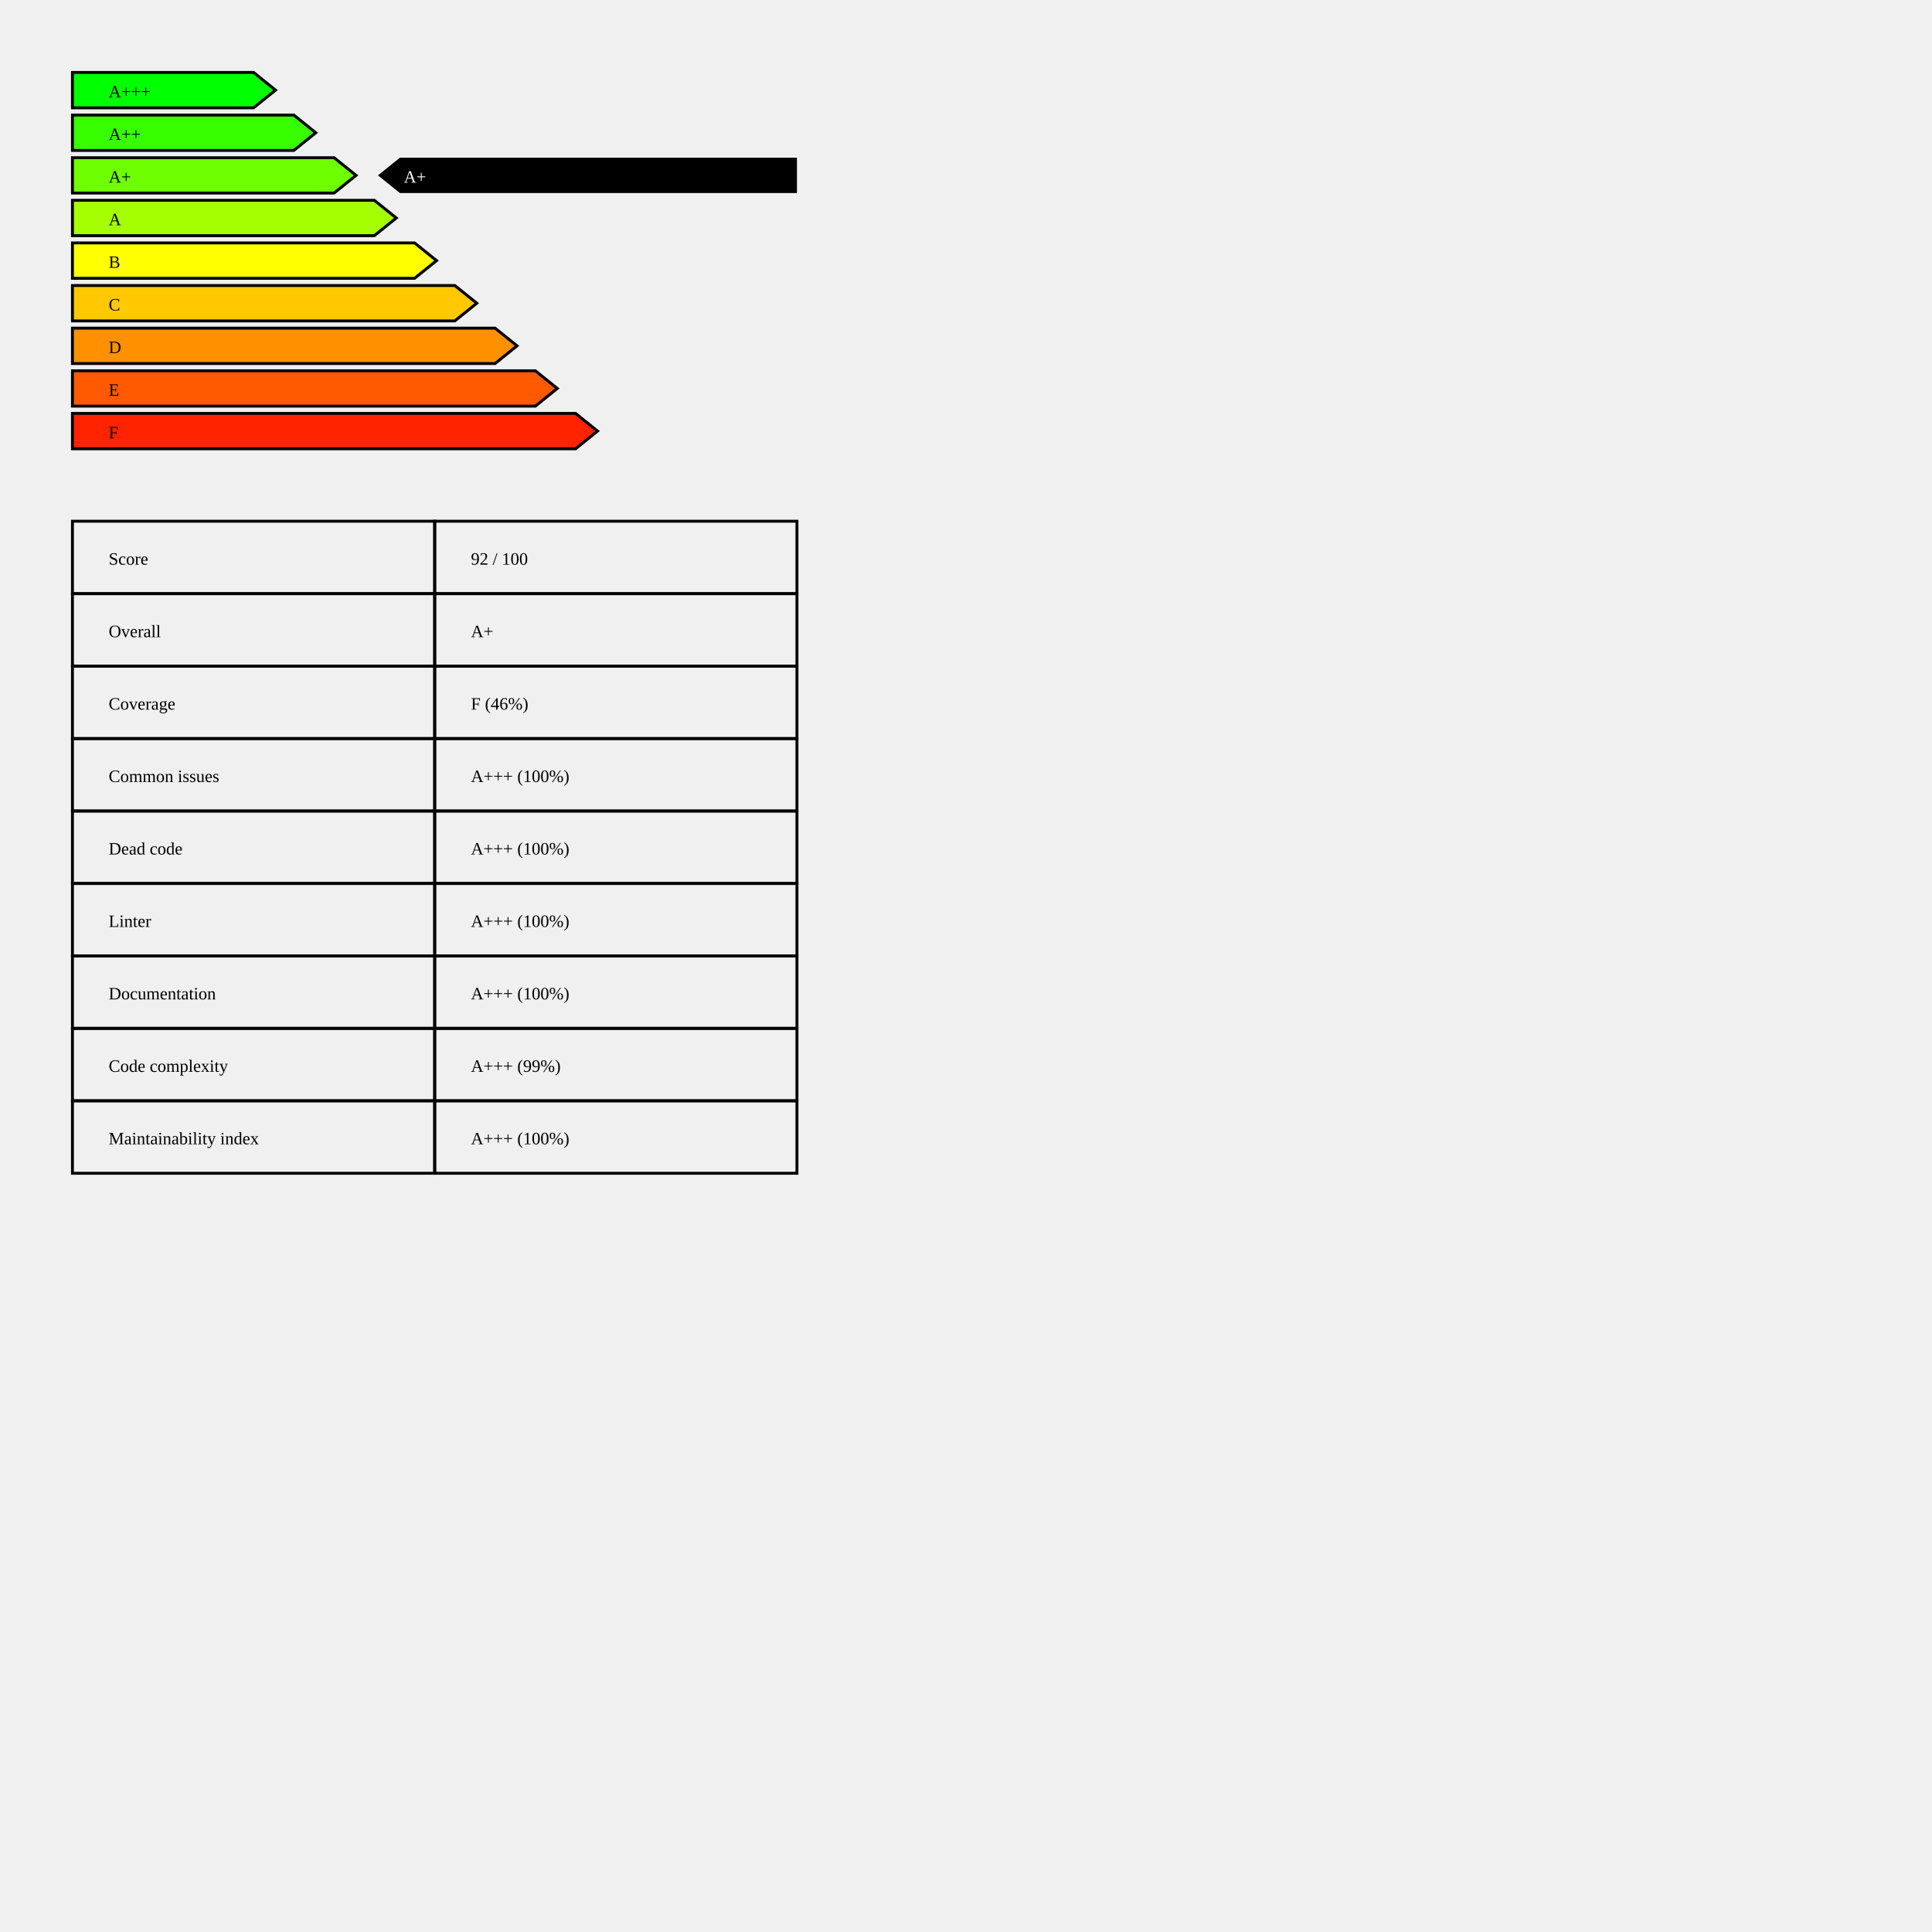
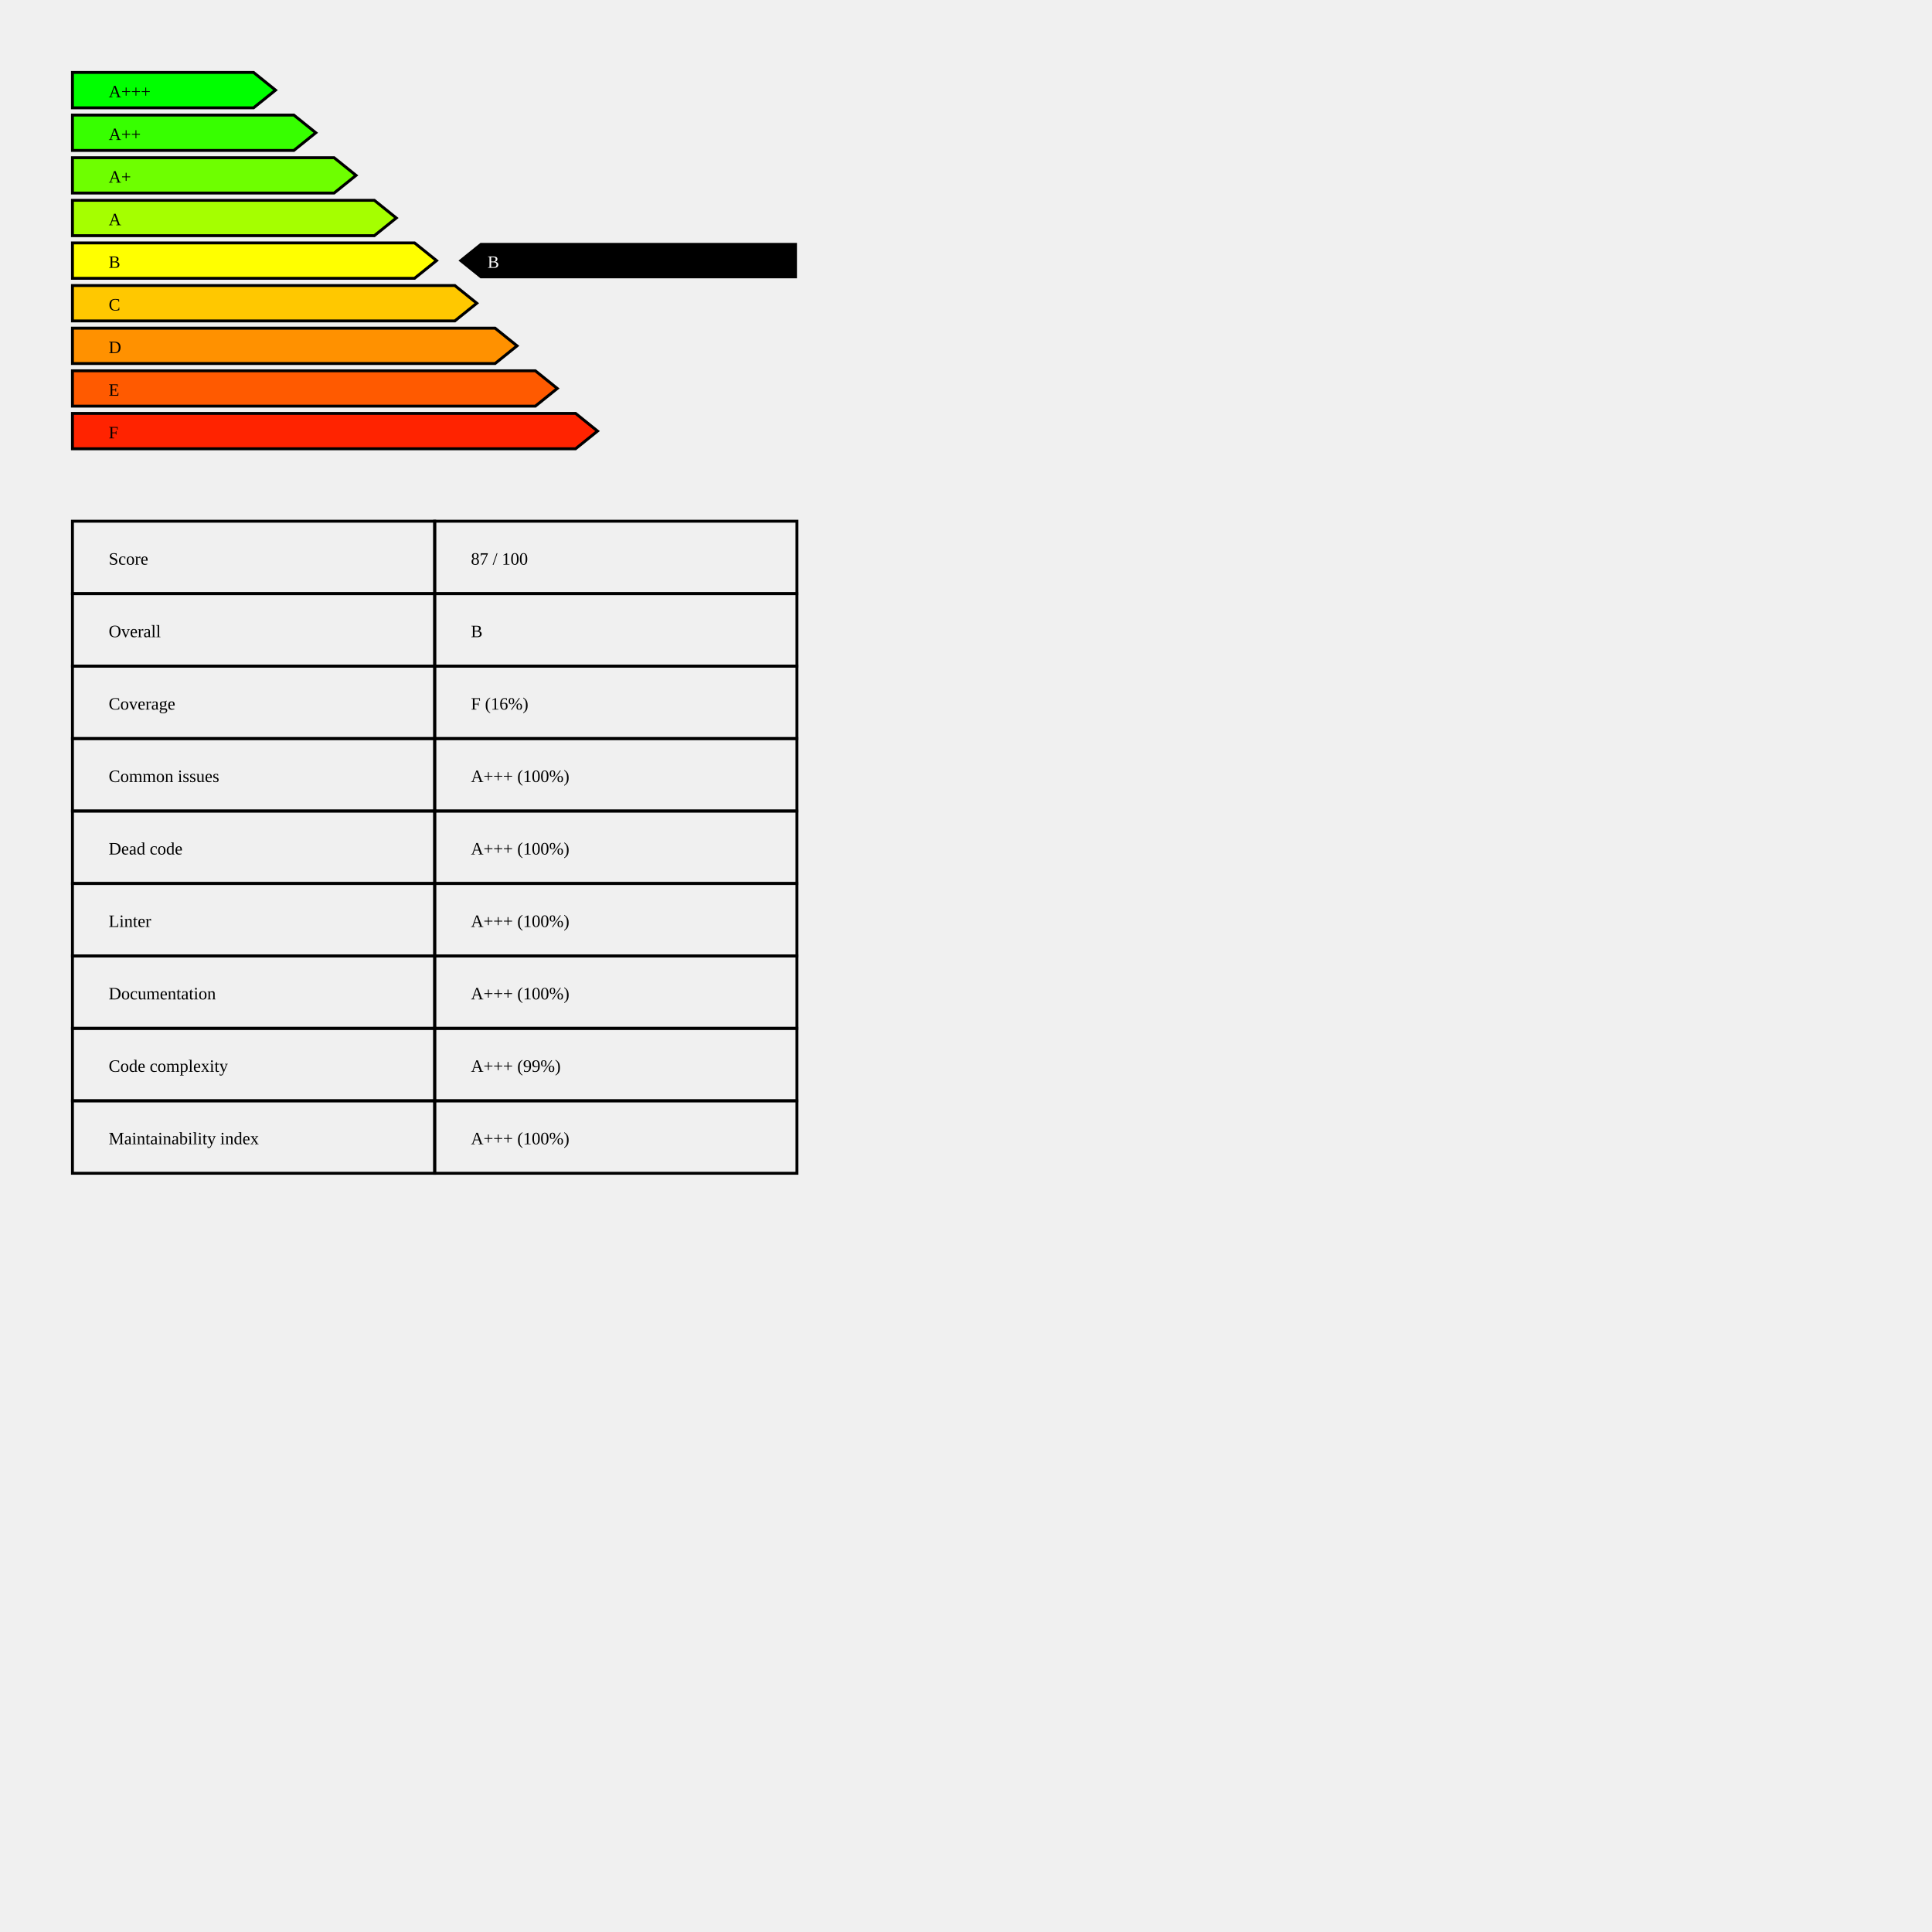
<svg xmlns="http://www.w3.org/2000/svg" baseProfile="full" height="1000pt" version="1.1" width="1000pt">
  <defs />
  <polygon points="50,50.0 175.0,50.0 190.152,62.206 175.0,74.412 50,74.412 50,50.0" style="fill:rgb(0 255 0);stroke:black;stroke-width:2;" />
  <text x="75.0" y="67.206">A+++</text>
  <polygon points="50,79.412 202.778,79.412 217.929,91.618 202.778,103.824 50,103.824 50,79.412" style="fill:rgb(55 255 0);stroke:black;stroke-width:2;" />
  <text x="75.0" y="96.618">A++</text>
  <polygon points="50,108.824 230.556,108.824 245.707,121.029 230.556,133.235 50,133.235 50,108.824" style="fill:rgb(110 255 0);stroke:black;stroke-width:2;" />
  <text x="75.0" y="126.029">A+</text>
  <polygon points="50,138.235 258.333,138.235 273.485,150.441 258.333,162.647 50,162.647 50,138.235" style="fill:rgb(165 255 0);stroke:black;stroke-width:2;" />
  <text x="75.0" y="155.441">A</text>
  <polygon points="50,167.647 286.111,167.647 301.263,179.853 286.111,192.059 50,192.059 50,167.647" style="fill:rgb(255 255 0);stroke:black;stroke-width:2;" />
  <text x="75.0" y="184.853">B</text>
  <polygon points="50,197.059 313.889,197.059 329.04,209.265 313.889,221.471 50,221.471 50,197.059" style="fill:rgb(255 200 0);stroke:black;stroke-width:2;" />
  <text x="75.0" y="214.265">C</text>
  <polygon points="50,226.471 341.667,226.471 356.818,238.676 341.667,250.882 50,250.882 50,226.471" style="fill:rgb(255 145 0);stroke:black;stroke-width:2;" />
  <text x="75.0" y="243.676">D</text>
  <polygon points="50,255.882 369.444,255.882 384.596,268.088 369.444,280.294 50,280.294 50,255.882" style="fill:rgb(255 90 0);stroke:black;stroke-width:2;" />
  <text x="75.0" y="273.088">E</text>
  <polygon points="50,285.294 397.222,285.294 412.374,297.5 397.222,309.706 50,309.706 50,285.294" style="fill:rgb(255 35 0);stroke:black;stroke-width:2;" />
  <text x="75.0" y="302.5">F</text>
-   <polygon points="276.01,108.824 260.859,121.029 276.01,133.235 550,133.235 550,108.824" style="fill:black;" />
-   <text fill="white" x="278.687" y="126.029">A+</text>
+   <polygon points="331.566,167.647 316.414,179.853 331.566,192.059 550,192.059 550,167.647" style="fill:black;" />
+   <text fill="white" x="336.465" y="184.853">B</text>
  <text x="75.0" y="389.706">Score</text>
-   <text x="325.0" y="389.706">92 / 100</text>
+   <text x="325.0" y="389.706">87 / 100</text>
  <polygon points="50,359.706 300,359.706 300,409.706 50,409.706 50,359.706" style="fill:none; stroke:black;stroke-width:2;" />
  <polygon points="300,359.706 550,359.706 550,409.706 300,409.706 300,359.706" style="fill:none; stroke:black;stroke-width:2;" />
  <text x="75.0" y="439.706">Overall</text>
-   <text x="325.0" y="439.706">A+</text>
+   <text x="325.0" y="439.706">B</text>
  <polygon points="50,409.706 300,409.706 300,459.706 50,459.706 50,409.706" style="fill:none; stroke:black;stroke-width:2;" />
  <polygon points="300,409.706 550,409.706 550,459.706 300,459.706 300,409.706" style="fill:none; stroke:black;stroke-width:2;" />
  <text x="75.0" y="489.706">Coverage</text>
-   <text x="325.0" y="489.706">F  (46%)</text>
+   <text x="325.0" y="489.706">F  (16%)</text>
  <polygon points="50,459.706 300,459.706 300,509.706 50,509.706 50,459.706" style="fill:none; stroke:black;stroke-width:2;" />
  <polygon points="300,459.706 550,459.706 550,509.706 300,509.706 300,459.706" style="fill:none; stroke:black;stroke-width:2;" />
  <text x="75.0" y="539.706">Common issues</text>
  <text x="325.0" y="539.706">A+++  (100%)</text>
  <polygon points="50,509.706 300,509.706 300,559.706 50,559.706 50,509.706" style="fill:none; stroke:black;stroke-width:2;" />
  <polygon points="300,509.706 550,509.706 550,559.706 300,559.706 300,509.706" style="fill:none; stroke:black;stroke-width:2;" />
  <text x="75.0" y="589.706">Dead code</text>
  <text x="325.0" y="589.706">A+++  (100%)</text>
  <polygon points="50,559.706 300,559.706 300,609.706 50,609.706 50,559.706" style="fill:none; stroke:black;stroke-width:2;" />
  <polygon points="300,559.706 550,559.706 550,609.706 300,609.706 300,559.706" style="fill:none; stroke:black;stroke-width:2;" />
  <text x="75.0" y="639.706">Linter</text>
  <text x="325.0" y="639.706">A+++  (100%)</text>
  <polygon points="50,609.706 300,609.706 300,659.706 50,659.706 50,609.706" style="fill:none; stroke:black;stroke-width:2;" />
  <polygon points="300,609.706 550,609.706 550,659.706 300,659.706 300,609.706" style="fill:none; stroke:black;stroke-width:2;" />
  <text x="75.0" y="689.706">Documentation</text>
  <text x="325.0" y="689.706">A+++  (100%)</text>
  <polygon points="50,659.706 300,659.706 300,709.706 50,709.706 50,659.706" style="fill:none; stroke:black;stroke-width:2;" />
  <polygon points="300,659.706 550,659.706 550,709.706 300,709.706 300,659.706" style="fill:none; stroke:black;stroke-width:2;" />
  <text x="75.0" y="739.706">Code complexity</text>
  <text x="325.0" y="739.706">A+++  (99%)</text>
  <polygon points="50,709.706 300,709.706 300,759.706 50,759.706 50,709.706" style="fill:none; stroke:black;stroke-width:2;" />
  <polygon points="300,709.706 550,709.706 550,759.706 300,759.706 300,709.706" style="fill:none; stroke:black;stroke-width:2;" />
  <text x="75.0" y="789.706">Maintainability index</text>
  <text x="325.0" y="789.706">A+++  (100%)</text>
  <polygon points="50,759.706 300,759.706 300,809.706 50,809.706 50,759.706" style="fill:none; stroke:black;stroke-width:2;" />
  <polygon points="300,759.706 550,759.706 550,809.706 300,809.706 300,759.706" style="fill:none; stroke:black;stroke-width:2;" />
</svg>
